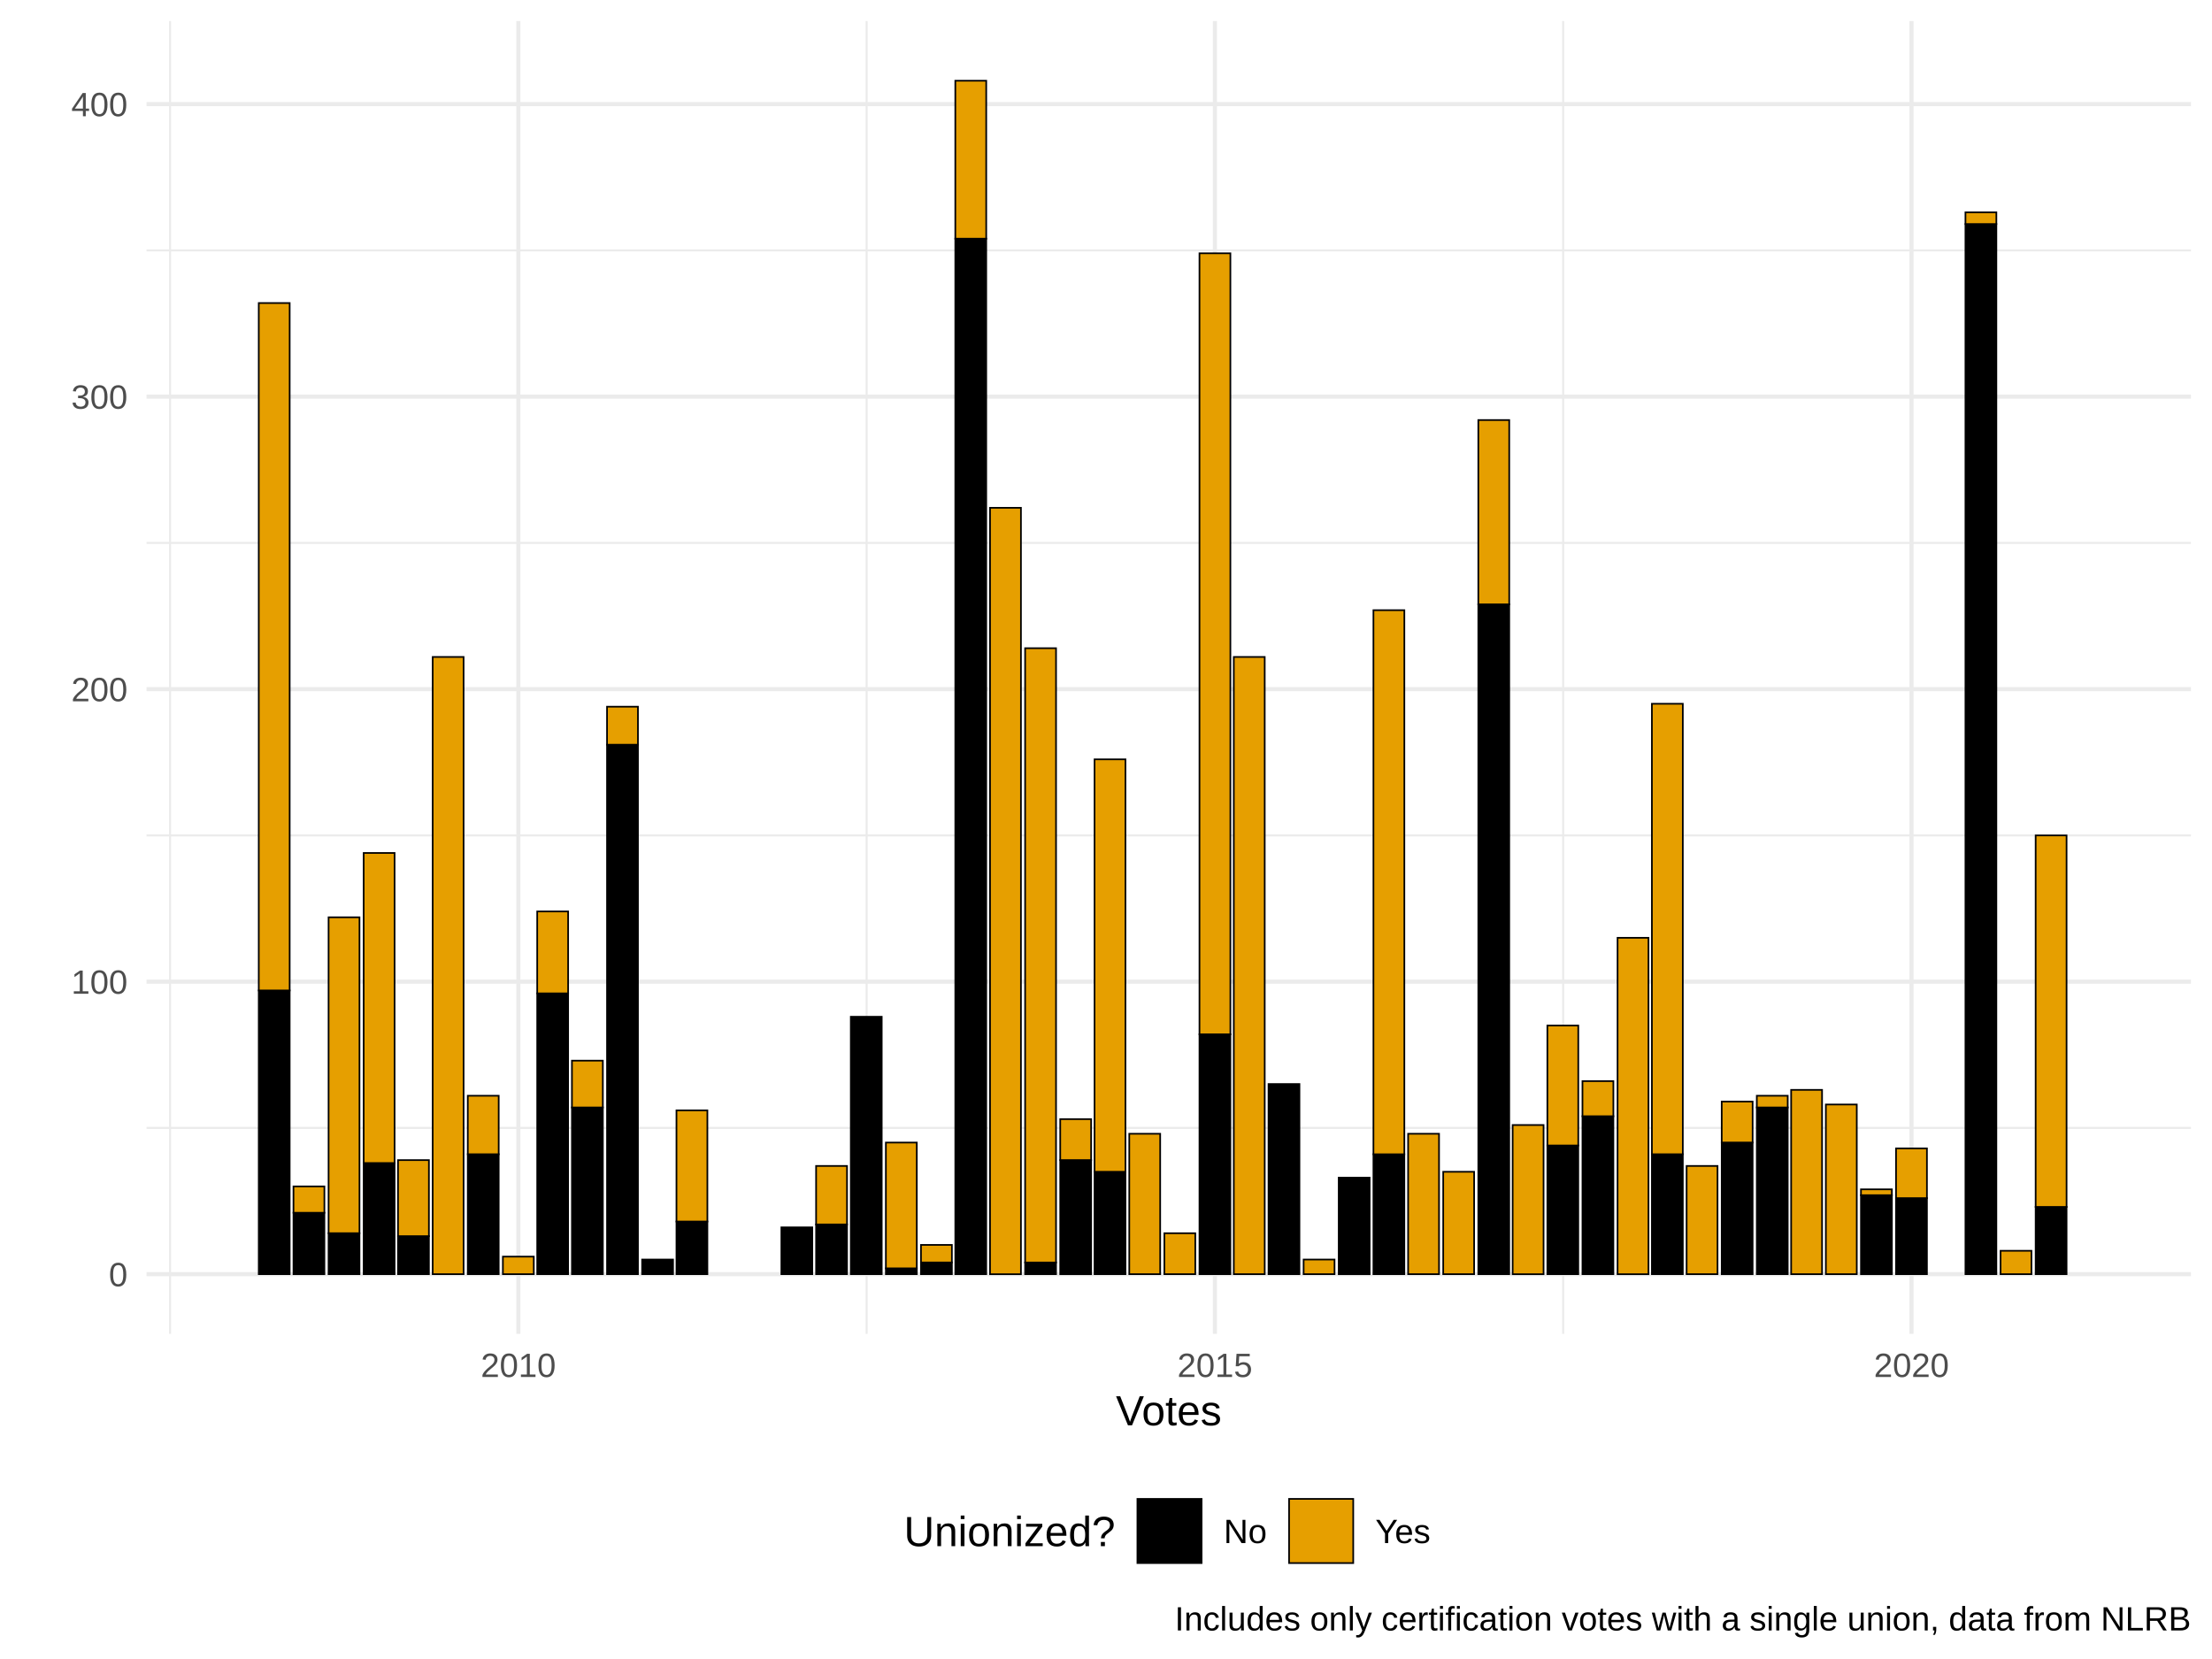
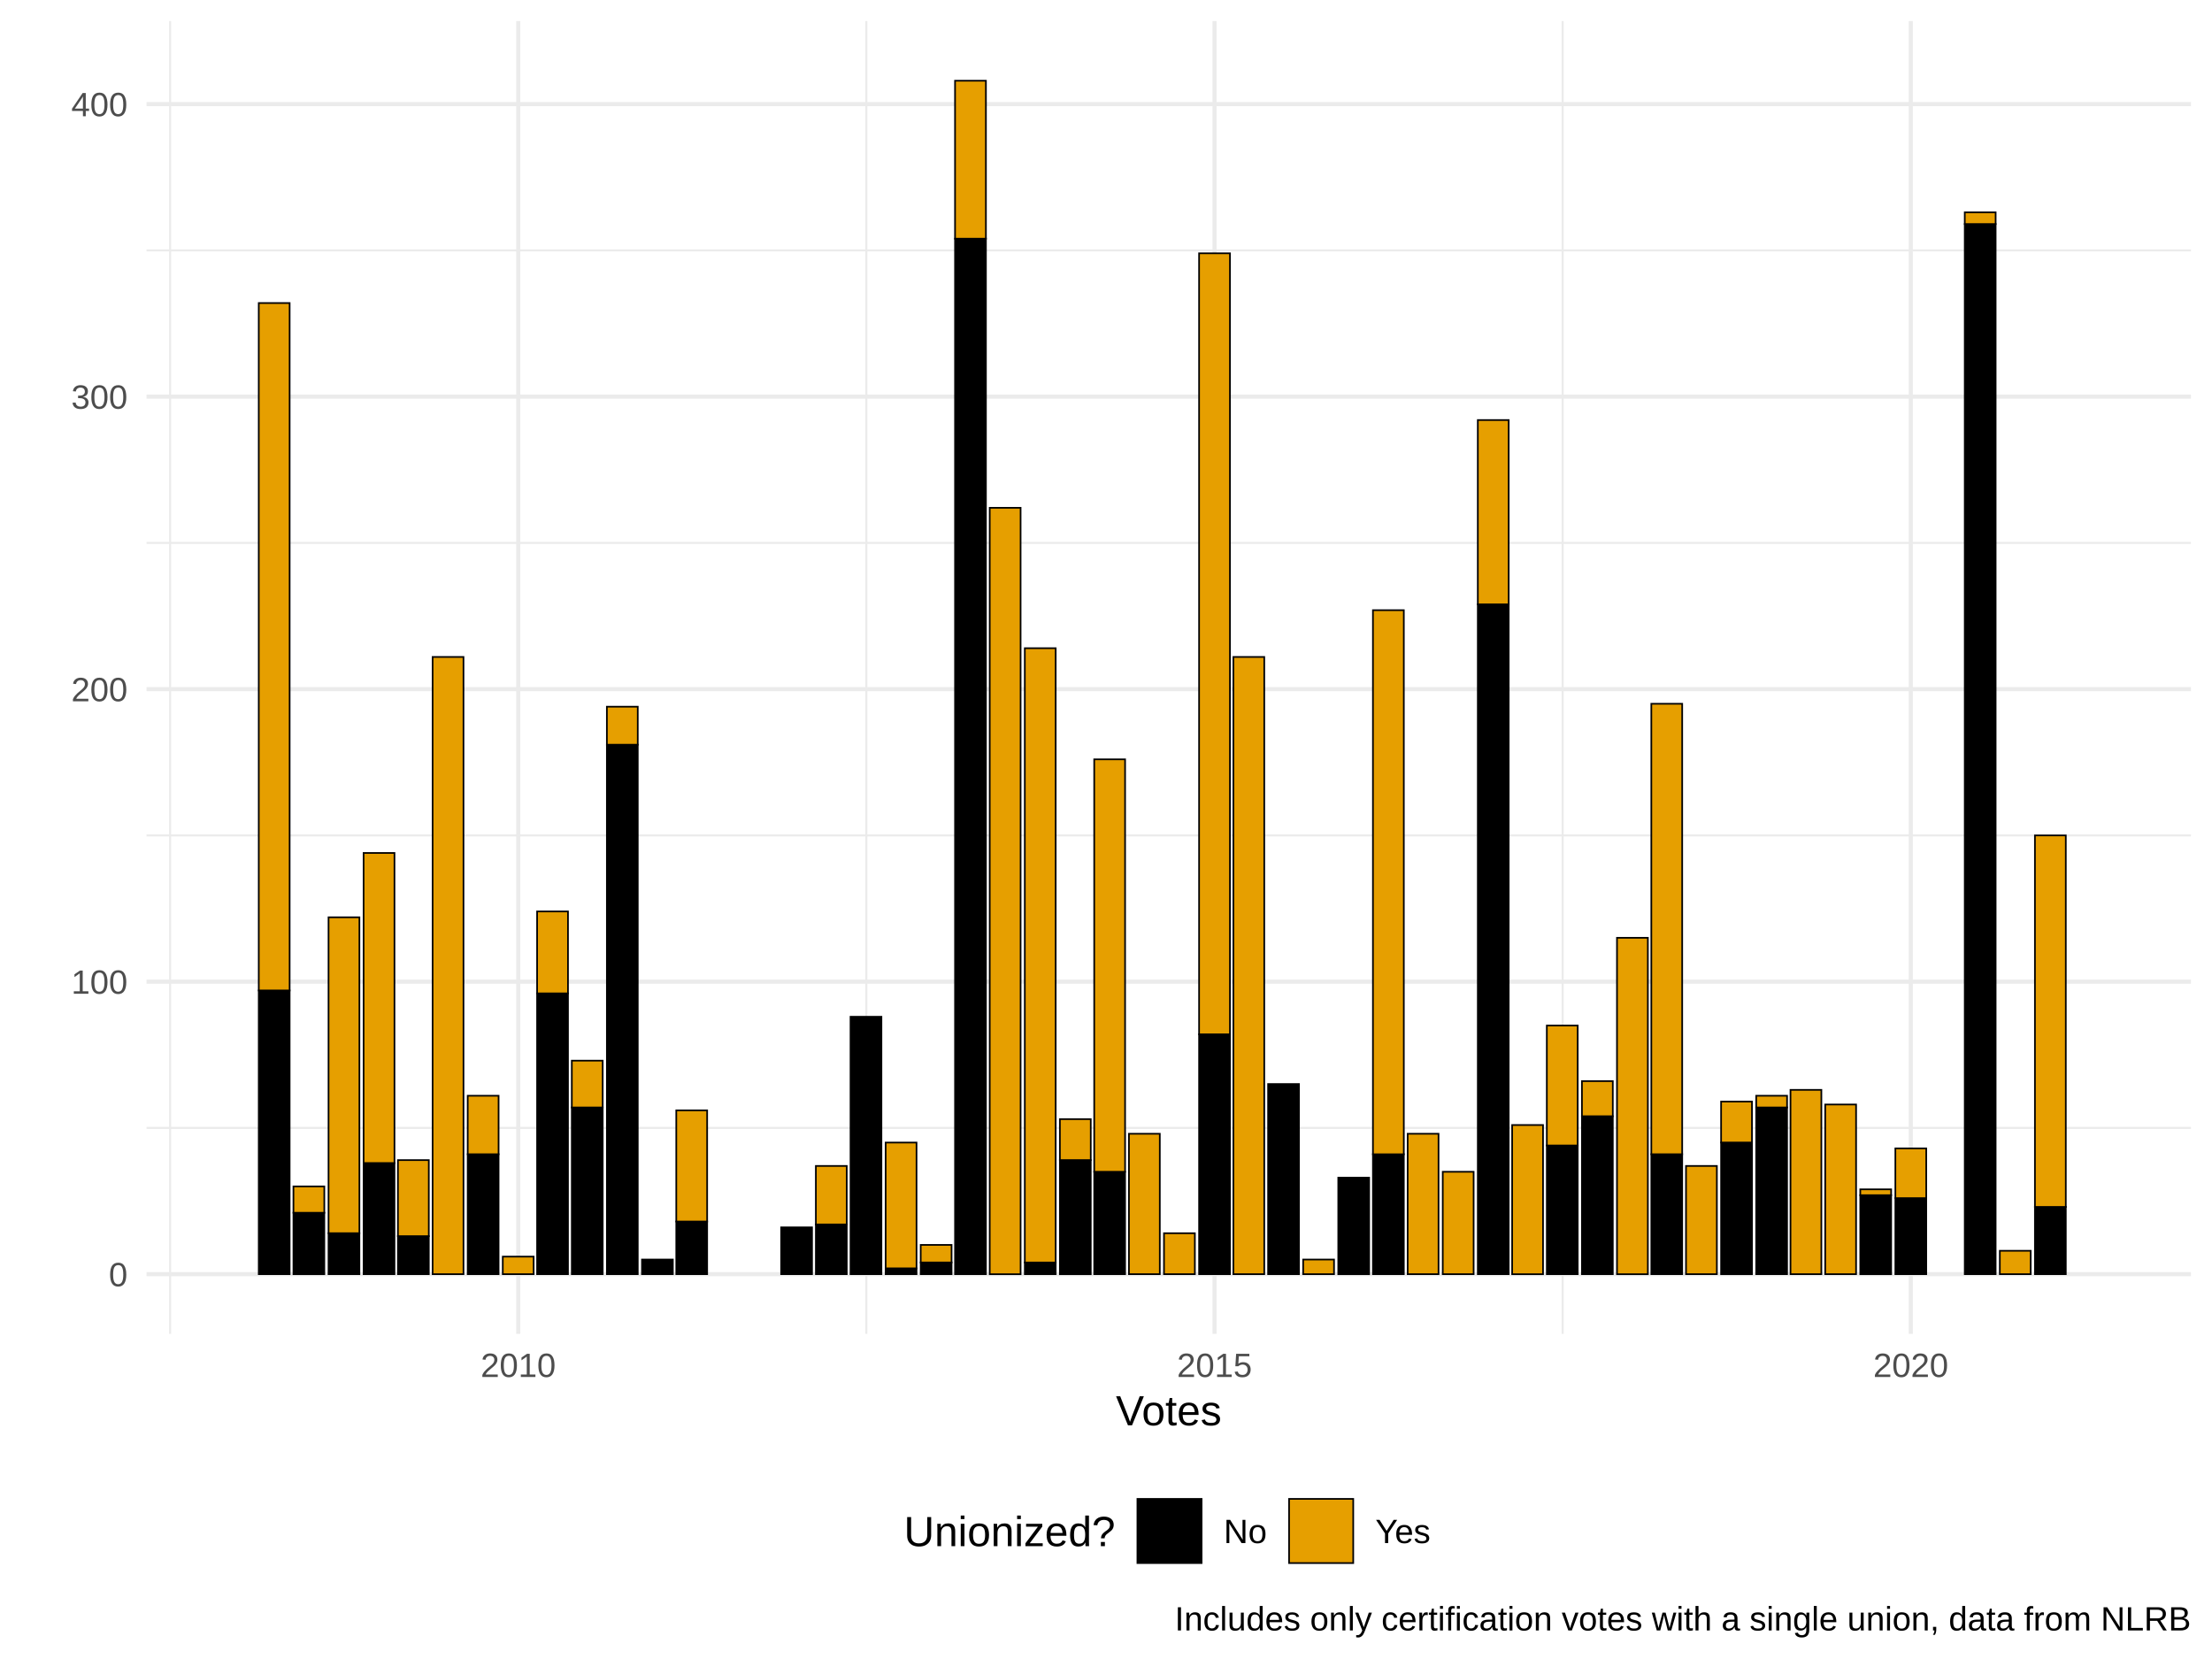
<svg xmlns="http://www.w3.org/2000/svg" class="svglite" width="576.00pt" height="432.00pt" viewBox="0 0 576.00 432.00">
  <defs>
    <style type="text/css">
    .svglite line, .svglite polyline, .svglite polygon, .svglite path, .svglite rect, .svglite circle {
      fill: none;
      stroke: #000000;
      stroke-linecap: round;
      stroke-linejoin: round;
      stroke-miterlimit: 10.00;
    }
  </style>
  </defs>
  <rect width="100%" height="100%" style="stroke: none; fill: #FFFFFF;" />
  <defs>
    <clipPath id="cpMC4wMHw1NzYuMDB8MC4wMHw0MzIuMDA=">
      <rect x="0.00" y="0.00" width="576.00" height="432.00" />
    </clipPath>
  </defs>
  <g clip-path="url(#cpMC4wMHw1NzYuMDB8MC4wMHw0MzIuMDA=)">
</g>
  <defs>
    <clipPath id="cpMzguMTZ8NTcwLjUyfDUuNDh8MzQ3LjMz">
      <rect x="38.16" y="5.48" width="532.36" height="341.85" />
    </clipPath>
  </defs>
  <g clip-path="url(#cpMzguMTZ8NTcwLjUyfDUuNDh8MzQ3LjMz)">
    <polyline points="38.16,293.71 570.52,293.71 " style="stroke-width: 0.53; stroke: #EBEBEB; stroke-linecap: butt;" />
    <polyline points="38.16,217.54 570.52,217.54 " style="stroke-width: 0.53; stroke: #EBEBEB; stroke-linecap: butt;" />
    <polyline points="38.16,141.37 570.52,141.37 " style="stroke-width: 0.53; stroke: #EBEBEB; stroke-linecap: butt;" />
    <polyline points="38.16,65.20 570.52,65.20 " style="stroke-width: 0.53; stroke: #EBEBEB; stroke-linecap: butt;" />
-     <polyline points="44.28,347.33 44.28,5.48 " style="stroke-width: 0.53; stroke: #EBEBEB; stroke-linecap: butt;" />
-     <polyline points="225.67,347.33 225.67,5.48 " style="stroke-width: 0.53; stroke: #EBEBEB; stroke-linecap: butt;" />
-     <polyline points="407.05,347.33 407.05,5.48 " style="stroke-width: 0.53; stroke: #EBEBEB; stroke-linecap: butt;" />
+     <polyline points="44.29,347.33 44.29,5.48 " style="stroke-width: 0.53; stroke: #EBEBEB; stroke-linecap: butt;" />
+     <polyline points="225.60,347.33 225.60,5.48 " style="stroke-width: 0.53; stroke: #EBEBEB; stroke-linecap: butt;" />
+     <polyline points="406.91,347.33 406.91,5.48 " style="stroke-width: 0.53; stroke: #EBEBEB; stroke-linecap: butt;" />
    <polyline points="38.16,331.79 570.52,331.79 " style="stroke-width: 1.07; stroke: #EBEBEB; stroke-linecap: butt;" />
    <polyline points="38.16,255.62 570.52,255.62 " style="stroke-width: 1.07; stroke: #EBEBEB; stroke-linecap: butt;" />
    <polyline points="38.16,179.45 570.52,179.45 " style="stroke-width: 1.07; stroke: #EBEBEB; stroke-linecap: butt;" />
    <polyline points="38.16,103.28 570.52,103.28 " style="stroke-width: 1.07; stroke: #EBEBEB; stroke-linecap: butt;" />
    <polyline points="38.16,27.11 570.52,27.11 " style="stroke-width: 1.07; stroke: #EBEBEB; stroke-linecap: butt;" />
-     <polyline points="134.98,347.33 134.98,5.48 " style="stroke-width: 1.07; stroke: #EBEBEB; stroke-linecap: butt;" />
-     <polyline points="316.36,347.33 316.36,5.48 " style="stroke-width: 1.07; stroke: #EBEBEB; stroke-linecap: butt;" />
-     <polyline points="497.75,347.33 497.75,5.48 " style="stroke-width: 1.07; stroke: #EBEBEB; stroke-linecap: butt;" />
-     <rect x="67.38" y="257.91" width="8.05" height="73.88" style="stroke-width: 0.43; stroke-linecap: square; stroke-linejoin: miter; fill: #000000;" />
-     <rect x="76.42" y="315.80" width="8.05" height="16.00" style="stroke-width: 0.43; stroke-linecap: square; stroke-linejoin: miter; fill: #000000;" />
-     <rect x="85.56" y="321.13" width="8.05" height="10.66" style="stroke-width: 0.43; stroke-linecap: square; stroke-linejoin: miter; fill: #000000;" />
-     <rect x="94.70" y="302.85" width="8.05" height="28.94" style="stroke-width: 0.43; stroke-linecap: square; stroke-linejoin: miter; fill: #000000;" />
-     <rect x="103.64" y="321.89" width="8.05" height="9.90" style="stroke-width: 0.43; stroke-linecap: square; stroke-linejoin: miter; fill: #000000;" />
-     <rect x="121.81" y="300.56" width="8.05" height="31.23" style="stroke-width: 0.43; stroke-linecap: square; stroke-linejoin: miter; fill: #000000;" />
-     <rect x="139.89" y="258.67" width="8.05" height="73.12" style="stroke-width: 0.43; stroke-linecap: square; stroke-linejoin: miter; fill: #000000;" />
-     <rect x="148.93" y="288.37" width="8.05" height="43.42" style="stroke-width: 0.43; stroke-linecap: square; stroke-linejoin: miter; fill: #000000;" />
-     <rect x="158.07" y="193.92" width="8.05" height="137.87" style="stroke-width: 0.43; stroke-linecap: square; stroke-linejoin: miter; fill: #000000;" />
-     <rect x="167.21" y="327.98" width="8.05" height="3.81" style="stroke-width: 0.43; stroke-linecap: square; stroke-linejoin: miter; fill: #000000;" />
-     <rect x="176.15" y="318.08" width="8.05" height="13.71" style="stroke-width: 0.43; stroke-linecap: square; stroke-linejoin: miter; fill: #000000;" />
-     <rect x="203.47" y="319.60" width="8.05" height="12.19" style="stroke-width: 0.43; stroke-linecap: square; stroke-linejoin: miter; fill: #000000;" />
-     <rect x="212.51" y="318.84" width="8.05" height="12.95" style="stroke-width: 0.43; stroke-linecap: square; stroke-linejoin: miter; fill: #000000;" />
-     <rect x="221.55" y="264.76" width="8.05" height="67.03" style="stroke-width: 0.43; stroke-linecap: square; stroke-linejoin: miter; fill: #000000;" />
-     <rect x="230.68" y="330.27" width="8.05" height="1.52" style="stroke-width: 0.43; stroke-linecap: square; stroke-linejoin: miter; fill: #000000;" />
-     <rect x="239.82" y="328.74" width="8.05" height="3.05" style="stroke-width: 0.43; stroke-linecap: square; stroke-linejoin: miter; fill: #000000;" />
-     <rect x="248.76" y="62.15" width="8.05" height="269.64" style="stroke-width: 0.43; stroke-linecap: square; stroke-linejoin: miter; fill: #000000;" />
-     <rect x="266.94" y="328.74" width="8.05" height="3.05" style="stroke-width: 0.43; stroke-linecap: square; stroke-linejoin: miter; fill: #000000;" />
-     <rect x="276.08" y="302.09" width="8.05" height="29.71" style="stroke-width: 0.43; stroke-linecap: square; stroke-linejoin: miter; fill: #000000;" />
-     <rect x="285.02" y="305.13" width="8.05" height="26.66" style="stroke-width: 0.43; stroke-linecap: square; stroke-linejoin: miter; fill: #000000;" />
-     <rect x="312.34" y="269.33" width="8.05" height="62.46" style="stroke-width: 0.43; stroke-linecap: square; stroke-linejoin: miter; fill: #000000;" />
-     <rect x="330.32" y="282.28" width="8.05" height="49.51" style="stroke-width: 0.43; stroke-linecap: square; stroke-linejoin: miter; fill: #000000;" />
-     <rect x="348.60" y="306.66" width="8.05" height="25.14" style="stroke-width: 0.43; stroke-linecap: square; stroke-linejoin: miter; fill: #000000;" />
-     <rect x="357.64" y="300.56" width="8.05" height="31.23" style="stroke-width: 0.43; stroke-linecap: square; stroke-linejoin: miter; fill: #000000;" />
-     <rect x="384.95" y="157.36" width="8.05" height="174.43" style="stroke-width: 0.43; stroke-linecap: square; stroke-linejoin: miter; fill: #000000;" />
-     <rect x="402.93" y="298.28" width="8.05" height="33.51" style="stroke-width: 0.43; stroke-linecap: square; stroke-linejoin: miter; fill: #000000;" />
-     <rect x="412.07" y="290.66" width="8.05" height="41.13" style="stroke-width: 0.43; stroke-linecap: square; stroke-linejoin: miter; fill: #000000;" />
-     <rect x="430.15" y="300.56" width="8.05" height="31.23" style="stroke-width: 0.43; stroke-linecap: square; stroke-linejoin: miter; fill: #000000;" />
-     <rect x="448.33" y="297.52" width="8.05" height="34.28" style="stroke-width: 0.43; stroke-linecap: square; stroke-linejoin: miter; fill: #000000;" />
-     <rect x="457.47" y="288.37" width="8.05" height="43.42" style="stroke-width: 0.43; stroke-linecap: square; stroke-linejoin: miter; fill: #000000;" />
-     <rect x="484.59" y="311.23" width="8.05" height="20.57" style="stroke-width: 0.43; stroke-linecap: square; stroke-linejoin: miter; fill: #000000;" />
-     <rect x="493.72" y="311.99" width="8.05" height="19.80" style="stroke-width: 0.43; stroke-linecap: square; stroke-linejoin: miter; fill: #000000;" />
-     <rect x="511.80" y="58.34" width="8.05" height="273.45" style="stroke-width: 0.43; stroke-linecap: square; stroke-linejoin: miter; fill: #000000;" />
-     <rect x="530.08" y="314.27" width="8.05" height="17.52" style="stroke-width: 0.43; stroke-linecap: square; stroke-linejoin: miter; fill: #000000;" />
-     <rect x="67.38" y="78.91" width="8.05" height="179.00" style="stroke-width: 0.43; stroke-linecap: square; stroke-linejoin: miter; fill: #E69F00;" />
-     <rect x="76.42" y="308.94" width="8.05" height="6.86" style="stroke-width: 0.43; stroke-linecap: square; stroke-linejoin: miter; fill: #E69F00;" />
-     <rect x="85.56" y="238.86" width="8.05" height="82.26" style="stroke-width: 0.43; stroke-linecap: square; stroke-linejoin: miter; fill: #E69F00;" />
-     <rect x="94.70" y="222.11" width="8.05" height="80.74" style="stroke-width: 0.43; stroke-linecap: square; stroke-linejoin: miter; fill: #E69F00;" />
-     <rect x="103.64" y="302.09" width="8.05" height="19.80" style="stroke-width: 0.43; stroke-linecap: square; stroke-linejoin: miter; fill: #E69F00;" />
-     <rect x="112.67" y="171.07" width="8.05" height="160.72" style="stroke-width: 0.43; stroke-linecap: square; stroke-linejoin: miter; fill: #E69F00;" />
-     <rect x="121.81" y="285.33" width="8.05" height="15.23" style="stroke-width: 0.43; stroke-linecap: square; stroke-linejoin: miter; fill: #E69F00;" />
-     <rect x="130.95" y="327.22" width="8.05" height="4.57" style="stroke-width: 0.43; stroke-linecap: square; stroke-linejoin: miter; fill: #E69F00;" />
-     <rect x="139.89" y="237.34" width="8.05" height="21.33" style="stroke-width: 0.43; stroke-linecap: square; stroke-linejoin: miter; fill: #E69F00;" />
-     <rect x="148.93" y="276.19" width="8.05" height="12.19" style="stroke-width: 0.43; stroke-linecap: square; stroke-linejoin: miter; fill: #E69F00;" />
-     <rect x="158.07" y="184.02" width="8.05" height="9.90" style="stroke-width: 0.43; stroke-linecap: square; stroke-linejoin: miter; fill: #E69F00;" />
-     <rect x="176.15" y="289.14" width="8.05" height="28.94" style="stroke-width: 0.43; stroke-linecap: square; stroke-linejoin: miter; fill: #E69F00;" />
-     <rect x="212.51" y="303.61" width="8.05" height="15.23" style="stroke-width: 0.43; stroke-linecap: square; stroke-linejoin: miter; fill: #E69F00;" />
-     <rect x="230.68" y="297.52" width="8.05" height="32.75" style="stroke-width: 0.43; stroke-linecap: square; stroke-linejoin: miter; fill: #E69F00;" />
-     <rect x="239.82" y="324.17" width="8.05" height="4.57" style="stroke-width: 0.43; stroke-linecap: square; stroke-linejoin: miter; fill: #E69F00;" />
-     <rect x="248.76" y="21.02" width="8.05" height="41.13" style="stroke-width: 0.43; stroke-linecap: square; stroke-linejoin: miter; fill: #E69F00;" />
-     <rect x="257.80" y="132.23" width="8.05" height="199.57" style="stroke-width: 0.43; stroke-linecap: square; stroke-linejoin: miter; fill: #E69F00;" />
-     <rect x="266.94" y="168.79" width="8.05" height="159.96" style="stroke-width: 0.43; stroke-linecap: square; stroke-linejoin: miter; fill: #E69F00;" />
-     <rect x="276.08" y="291.42" width="8.05" height="10.66" style="stroke-width: 0.43; stroke-linecap: square; stroke-linejoin: miter; fill: #E69F00;" />
-     <rect x="285.02" y="197.73" width="8.05" height="107.40" style="stroke-width: 0.43; stroke-linecap: square; stroke-linejoin: miter; fill: #E69F00;" />
-     <rect x="294.06" y="295.23" width="8.05" height="36.56" style="stroke-width: 0.43; stroke-linecap: square; stroke-linejoin: miter; fill: #E69F00;" />
-     <rect x="303.20" y="321.13" width="8.05" height="10.66" style="stroke-width: 0.43; stroke-linecap: square; stroke-linejoin: miter; fill: #E69F00;" />
-     <rect x="312.34" y="65.96" width="8.05" height="203.37" style="stroke-width: 0.43; stroke-linecap: square; stroke-linejoin: miter; fill: #E69F00;" />
-     <rect x="321.28" y="171.07" width="8.05" height="160.72" style="stroke-width: 0.43; stroke-linecap: square; stroke-linejoin: miter; fill: #E69F00;" />
-     <rect x="339.46" y="327.98" width="8.05" height="3.81" style="stroke-width: 0.43; stroke-linecap: square; stroke-linejoin: miter; fill: #E69F00;" />
-     <rect x="357.64" y="158.89" width="8.05" height="141.68" style="stroke-width: 0.43; stroke-linecap: square; stroke-linejoin: miter; fill: #E69F00;" />
-     <rect x="366.67" y="295.23" width="8.05" height="36.56" style="stroke-width: 0.43; stroke-linecap: square; stroke-linejoin: miter; fill: #E69F00;" />
-     <rect x="375.81" y="305.13" width="8.05" height="26.66" style="stroke-width: 0.43; stroke-linecap: square; stroke-linejoin: miter; fill: #E69F00;" />
-     <rect x="384.95" y="109.38" width="8.05" height="47.99" style="stroke-width: 0.43; stroke-linecap: square; stroke-linejoin: miter; fill: #E69F00;" />
-     <rect x="393.89" y="292.95" width="8.05" height="38.85" style="stroke-width: 0.43; stroke-linecap: square; stroke-linejoin: miter; fill: #E69F00;" />
-     <rect x="402.93" y="267.05" width="8.05" height="31.23" style="stroke-width: 0.43; stroke-linecap: square; stroke-linejoin: miter; fill: #E69F00;" />
-     <rect x="412.07" y="281.52" width="8.05" height="9.14" style="stroke-width: 0.43; stroke-linecap: square; stroke-linejoin: miter; fill: #E69F00;" />
-     <rect x="421.21" y="244.20" width="8.05" height="87.60" style="stroke-width: 0.43; stroke-linecap: square; stroke-linejoin: miter; fill: #E69F00;" />
-     <rect x="430.15" y="183.26" width="8.05" height="117.30" style="stroke-width: 0.43; stroke-linecap: square; stroke-linejoin: miter; fill: #E69F00;" />
-     <rect x="439.19" y="303.61" width="8.05" height="28.18" style="stroke-width: 0.43; stroke-linecap: square; stroke-linejoin: miter; fill: #E69F00;" />
-     <rect x="448.33" y="286.85" width="8.05" height="10.66" style="stroke-width: 0.43; stroke-linecap: square; stroke-linejoin: miter; fill: #E69F00;" />
-     <rect x="457.47" y="285.33" width="8.05" height="3.05" style="stroke-width: 0.43; stroke-linecap: square; stroke-linejoin: miter; fill: #E69F00;" />
-     <rect x="466.41" y="283.80" width="8.05" height="47.99" style="stroke-width: 0.43; stroke-linecap: square; stroke-linejoin: miter; fill: #E69F00;" />
-     <rect x="475.45" y="287.61" width="8.05" height="44.18" style="stroke-width: 0.43; stroke-linecap: square; stroke-linejoin: miter; fill: #E69F00;" />
-     <rect x="484.59" y="309.70" width="8.05" height="1.52" style="stroke-width: 0.43; stroke-linecap: square; stroke-linejoin: miter; fill: #E69F00;" />
-     <rect x="493.72" y="299.04" width="8.05" height="12.95" style="stroke-width: 0.43; stroke-linecap: square; stroke-linejoin: miter; fill: #E69F00;" />
-     <rect x="511.80" y="55.29" width="8.05" height="3.05" style="stroke-width: 0.43; stroke-linecap: square; stroke-linejoin: miter; fill: #E69F00;" />
-     <rect x="520.94" y="325.70" width="8.05" height="6.09" style="stroke-width: 0.43; stroke-linecap: square; stroke-linejoin: miter; fill: #E69F00;" />
-     <rect x="530.08" y="217.54" width="8.05" height="96.74" style="stroke-width: 0.43; stroke-linecap: square; stroke-linejoin: miter; fill: #E69F00;" />
+     <polyline points="134.95,347.33 134.95,5.48 " style="stroke-width: 1.07; stroke: #EBEBEB; stroke-linecap: butt;" />
+     <polyline points="316.26,347.33 316.26,5.48 " style="stroke-width: 1.07; stroke: #EBEBEB; stroke-linecap: butt;" />
+     <polyline points="497.57,347.33 497.57,5.48 " style="stroke-width: 1.07; stroke: #EBEBEB; stroke-linecap: butt;" />
+     <rect x="67.38" y="257.91" width="8.04" height="73.88" style="stroke-width: 0.43; stroke-linecap: square; stroke-linejoin: miter; fill: #000000;" />
+     <rect x="76.41" y="315.80" width="8.04" height="16.00" style="stroke-width: 0.43; stroke-linecap: square; stroke-linejoin: miter; fill: #000000;" />
+     <rect x="85.55" y="321.13" width="8.04" height="10.66" style="stroke-width: 0.43; stroke-linecap: square; stroke-linejoin: miter; fill: #000000;" />
+     <rect x="94.68" y="302.85" width="8.04" height="28.94" style="stroke-width: 0.43; stroke-linecap: square; stroke-linejoin: miter; fill: #000000;" />
+     <rect x="103.62" y="321.89" width="8.04" height="9.90" style="stroke-width: 0.43; stroke-linecap: square; stroke-linejoin: miter; fill: #000000;" />
+     <rect x="121.79" y="300.56" width="8.04" height="31.23" style="stroke-width: 0.43; stroke-linecap: square; stroke-linejoin: miter; fill: #000000;" />
+     <rect x="139.86" y="258.67" width="8.04" height="73.12" style="stroke-width: 0.43; stroke-linecap: square; stroke-linejoin: miter; fill: #000000;" />
+     <rect x="148.90" y="288.37" width="8.04" height="43.42" style="stroke-width: 0.43; stroke-linecap: square; stroke-linejoin: miter; fill: #000000;" />
+     <rect x="158.03" y="193.92" width="8.04" height="137.87" style="stroke-width: 0.43; stroke-linecap: square; stroke-linejoin: miter; fill: #000000;" />
+     <rect x="167.17" y="327.98" width="8.04" height="3.81" style="stroke-width: 0.43; stroke-linecap: square; stroke-linejoin: miter; fill: #000000;" />
+     <rect x="176.10" y="318.08" width="8.04" height="13.71" style="stroke-width: 0.43; stroke-linecap: square; stroke-linejoin: miter; fill: #000000;" />
+     <rect x="203.41" y="319.60" width="8.04" height="12.19" style="stroke-width: 0.43; stroke-linecap: square; stroke-linejoin: miter; fill: #000000;" />
+     <rect x="212.45" y="318.84" width="8.04" height="12.95" style="stroke-width: 0.43; stroke-linecap: square; stroke-linejoin: miter; fill: #000000;" />
+     <rect x="221.48" y="264.76" width="8.04" height="67.03" style="stroke-width: 0.43; stroke-linecap: square; stroke-linejoin: miter; fill: #000000;" />
+     <rect x="230.62" y="330.27" width="8.04" height="1.52" style="stroke-width: 0.43; stroke-linecap: square; stroke-linejoin: miter; fill: #000000;" />
+     <rect x="239.75" y="328.74" width="8.04" height="3.05" style="stroke-width: 0.43; stroke-linecap: square; stroke-linejoin: miter; fill: #000000;" />
+     <rect x="248.69" y="62.15" width="8.04" height="269.64" style="stroke-width: 0.43; stroke-linecap: square; stroke-linejoin: miter; fill: #000000;" />
+     <rect x="266.86" y="328.74" width="8.04" height="3.05" style="stroke-width: 0.43; stroke-linecap: square; stroke-linejoin: miter; fill: #000000;" />
+     <rect x="275.99" y="302.09" width="8.04" height="29.71" style="stroke-width: 0.43; stroke-linecap: square; stroke-linejoin: miter; fill: #000000;" />
+     <rect x="284.93" y="305.13" width="8.04" height="26.66" style="stroke-width: 0.43; stroke-linecap: square; stroke-linejoin: miter; fill: #000000;" />
+     <rect x="312.24" y="269.33" width="8.04" height="62.46" style="stroke-width: 0.43; stroke-linecap: square; stroke-linejoin: miter; fill: #000000;" />
+     <rect x="330.21" y="282.28" width="8.04" height="49.51" style="stroke-width: 0.43; stroke-linecap: square; stroke-linejoin: miter; fill: #000000;" />
+     <rect x="348.48" y="306.66" width="8.04" height="25.14" style="stroke-width: 0.43; stroke-linecap: square; stroke-linejoin: miter; fill: #000000;" />
+     <rect x="357.51" y="300.56" width="8.04" height="31.23" style="stroke-width: 0.43; stroke-linecap: square; stroke-linejoin: miter; fill: #000000;" />
+     <rect x="384.82" y="157.36" width="8.04" height="174.43" style="stroke-width: 0.43; stroke-linecap: square; stroke-linejoin: miter; fill: #000000;" />
+     <rect x="402.79" y="298.28" width="8.04" height="33.51" style="stroke-width: 0.43; stroke-linecap: square; stroke-linejoin: miter; fill: #000000;" />
+     <rect x="411.93" y="290.66" width="8.04" height="41.13" style="stroke-width: 0.43; stroke-linecap: square; stroke-linejoin: miter; fill: #000000;" />
+     <rect x="430.00" y="300.56" width="8.04" height="31.23" style="stroke-width: 0.43; stroke-linecap: square; stroke-linejoin: miter; fill: #000000;" />
+     <rect x="448.17" y="297.52" width="8.04" height="34.28" style="stroke-width: 0.43; stroke-linecap: square; stroke-linejoin: miter; fill: #000000;" />
+     <rect x="457.31" y="288.37" width="8.04" height="43.42" style="stroke-width: 0.43; stroke-linecap: square; stroke-linejoin: miter; fill: #000000;" />
+     <rect x="484.41" y="311.23" width="8.04" height="20.57" style="stroke-width: 0.43; stroke-linecap: square; stroke-linejoin: miter; fill: #000000;" />
+     <rect x="493.55" y="311.99" width="8.04" height="19.80" style="stroke-width: 0.43; stroke-linecap: square; stroke-linejoin: miter; fill: #000000;" />
+     <rect x="511.62" y="58.34" width="8.04" height="273.45" style="stroke-width: 0.43; stroke-linecap: square; stroke-linejoin: miter; fill: #000000;" />
+     <rect x="529.89" y="314.27" width="8.04" height="17.52" style="stroke-width: 0.43; stroke-linecap: square; stroke-linejoin: miter; fill: #000000;" />
+     <rect x="67.38" y="78.91" width="8.04" height="179.00" style="stroke-width: 0.43; stroke-linecap: square; stroke-linejoin: miter; fill: #E69F00;" />
+     <rect x="76.41" y="308.94" width="8.04" height="6.86" style="stroke-width: 0.43; stroke-linecap: square; stroke-linejoin: miter; fill: #E69F00;" />
+     <rect x="85.55" y="238.86" width="8.04" height="82.26" style="stroke-width: 0.43; stroke-linecap: square; stroke-linejoin: miter; fill: #E69F00;" />
+     <rect x="94.68" y="222.11" width="8.04" height="80.74" style="stroke-width: 0.43; stroke-linecap: square; stroke-linejoin: miter; fill: #E69F00;" />
+     <rect x="103.62" y="302.09" width="8.04" height="19.80" style="stroke-width: 0.43; stroke-linecap: square; stroke-linejoin: miter; fill: #E69F00;" />
+     <rect x="112.65" y="171.07" width="8.04" height="160.72" style="stroke-width: 0.43; stroke-linecap: square; stroke-linejoin: miter; fill: #E69F00;" />
+     <rect x="121.79" y="285.33" width="8.04" height="15.23" style="stroke-width: 0.43; stroke-linecap: square; stroke-linejoin: miter; fill: #E69F00;" />
+     <rect x="130.92" y="327.22" width="8.04" height="4.57" style="stroke-width: 0.43; stroke-linecap: square; stroke-linejoin: miter; fill: #E69F00;" />
+     <rect x="139.86" y="237.34" width="8.04" height="21.33" style="stroke-width: 0.43; stroke-linecap: square; stroke-linejoin: miter; fill: #E69F00;" />
+     <rect x="148.90" y="276.19" width="8.04" height="12.19" style="stroke-width: 0.43; stroke-linecap: square; stroke-linejoin: miter; fill: #E69F00;" />
+     <rect x="158.03" y="184.02" width="8.04" height="9.90" style="stroke-width: 0.43; stroke-linecap: square; stroke-linejoin: miter; fill: #E69F00;" />
+     <rect x="176.10" y="289.14" width="8.04" height="28.94" style="stroke-width: 0.43; stroke-linecap: square; stroke-linejoin: miter; fill: #E69F00;" />
+     <rect x="212.45" y="303.61" width="8.04" height="15.23" style="stroke-width: 0.43; stroke-linecap: square; stroke-linejoin: miter; fill: #E69F00;" />
+     <rect x="230.62" y="297.52" width="8.04" height="32.75" style="stroke-width: 0.43; stroke-linecap: square; stroke-linejoin: miter; fill: #E69F00;" />
+     <rect x="239.75" y="324.17" width="8.04" height="4.57" style="stroke-width: 0.43; stroke-linecap: square; stroke-linejoin: miter; fill: #E69F00;" />
+     <rect x="248.69" y="21.02" width="8.04" height="41.13" style="stroke-width: 0.43; stroke-linecap: square; stroke-linejoin: miter; fill: #E69F00;" />
+     <rect x="257.72" y="132.23" width="8.04" height="199.57" style="stroke-width: 0.43; stroke-linecap: square; stroke-linejoin: miter; fill: #E69F00;" />
+     <rect x="266.86" y="168.79" width="8.04" height="159.96" style="stroke-width: 0.43; stroke-linecap: square; stroke-linejoin: miter; fill: #E69F00;" />
+     <rect x="275.99" y="291.42" width="8.04" height="10.66" style="stroke-width: 0.43; stroke-linecap: square; stroke-linejoin: miter; fill: #E69F00;" />
+     <rect x="284.93" y="197.73" width="8.04" height="107.40" style="stroke-width: 0.43; stroke-linecap: square; stroke-linejoin: miter; fill: #E69F00;" />
+     <rect x="293.97" y="295.23" width="8.04" height="36.56" style="stroke-width: 0.43; stroke-linecap: square; stroke-linejoin: miter; fill: #E69F00;" />
+     <rect x="303.10" y="321.13" width="8.04" height="10.66" style="stroke-width: 0.43; stroke-linecap: square; stroke-linejoin: miter; fill: #E69F00;" />
+     <rect x="312.24" y="65.96" width="8.04" height="203.37" style="stroke-width: 0.43; stroke-linecap: square; stroke-linejoin: miter; fill: #E69F00;" />
+     <rect x="321.17" y="171.07" width="8.04" height="160.72" style="stroke-width: 0.43; stroke-linecap: square; stroke-linejoin: miter; fill: #E69F00;" />
+     <rect x="339.34" y="327.98" width="8.04" height="3.81" style="stroke-width: 0.43; stroke-linecap: square; stroke-linejoin: miter; fill: #E69F00;" />
+     <rect x="357.51" y="158.89" width="8.04" height="141.68" style="stroke-width: 0.43; stroke-linecap: square; stroke-linejoin: miter; fill: #E69F00;" />
+     <rect x="366.55" y="295.23" width="8.04" height="36.56" style="stroke-width: 0.43; stroke-linecap: square; stroke-linejoin: miter; fill: #E69F00;" />
+     <rect x="375.69" y="305.13" width="8.04" height="26.66" style="stroke-width: 0.43; stroke-linecap: square; stroke-linejoin: miter; fill: #E69F00;" />
+     <rect x="384.82" y="109.38" width="8.04" height="47.99" style="stroke-width: 0.43; stroke-linecap: square; stroke-linejoin: miter; fill: #E69F00;" />
+     <rect x="393.76" y="292.95" width="8.04" height="38.85" style="stroke-width: 0.43; stroke-linecap: square; stroke-linejoin: miter; fill: #E69F00;" />
+     <rect x="402.79" y="267.05" width="8.04" height="31.23" style="stroke-width: 0.43; stroke-linecap: square; stroke-linejoin: miter; fill: #E69F00;" />
+     <rect x="411.93" y="281.52" width="8.04" height="9.14" style="stroke-width: 0.43; stroke-linecap: square; stroke-linejoin: miter; fill: #E69F00;" />
+     <rect x="421.06" y="244.20" width="8.04" height="87.60" style="stroke-width: 0.43; stroke-linecap: square; stroke-linejoin: miter; fill: #E69F00;" />
+     <rect x="430.00" y="183.26" width="8.04" height="117.30" style="stroke-width: 0.43; stroke-linecap: square; stroke-linejoin: miter; fill: #E69F00;" />
+     <rect x="439.03" y="303.61" width="8.04" height="28.18" style="stroke-width: 0.43; stroke-linecap: square; stroke-linejoin: miter; fill: #E69F00;" />
+     <rect x="448.17" y="286.85" width="8.04" height="10.66" style="stroke-width: 0.43; stroke-linecap: square; stroke-linejoin: miter; fill: #E69F00;" />
+     <rect x="457.31" y="285.33" width="8.04" height="3.05" style="stroke-width: 0.43; stroke-linecap: square; stroke-linejoin: miter; fill: #E69F00;" />
+     <rect x="466.24" y="283.80" width="8.04" height="47.99" style="stroke-width: 0.43; stroke-linecap: square; stroke-linejoin: miter; fill: #E69F00;" />
+     <rect x="475.28" y="287.61" width="8.04" height="44.18" style="stroke-width: 0.43; stroke-linecap: square; stroke-linejoin: miter; fill: #E69F00;" />
+     <rect x="484.41" y="309.70" width="8.04" height="1.52" style="stroke-width: 0.43; stroke-linecap: square; stroke-linejoin: miter; fill: #E69F00;" />
+     <rect x="493.55" y="299.04" width="8.04" height="12.95" style="stroke-width: 0.43; stroke-linecap: square; stroke-linejoin: miter; fill: #E69F00;" />
+     <rect x="511.62" y="55.29" width="8.04" height="3.05" style="stroke-width: 0.43; stroke-linecap: square; stroke-linejoin: miter; fill: #E69F00;" />
+     <rect x="520.75" y="325.70" width="8.04" height="6.09" style="stroke-width: 0.43; stroke-linecap: square; stroke-linejoin: miter; fill: #E69F00;" />
+     <rect x="529.89" y="217.54" width="8.04" height="96.74" style="stroke-width: 0.43; stroke-linecap: square; stroke-linejoin: miter; fill: #E69F00;" />
  </g>
  <g clip-path="url(#cpMC4wMHw1NzYuMDB8MC4wMHw0MzIuMDA=)">
    <text x="33.23" y="334.95" text-anchor="end" style="font-size: 8.80px; fill: #4D4D4D; font-family: Arial;" textLength="4.90px" lengthAdjust="spacingAndGlyphs">0</text>
    <text x="33.23" y="258.78" text-anchor="end" style="font-size: 8.80px; fill: #4D4D4D; font-family: Arial;" textLength="14.69px" lengthAdjust="spacingAndGlyphs">100</text>
    <text x="33.23" y="182.61" text-anchor="end" style="font-size: 8.80px; fill: #4D4D4D; font-family: Arial;" textLength="14.69px" lengthAdjust="spacingAndGlyphs">200</text>
    <text x="33.23" y="106.44" text-anchor="end" style="font-size: 8.80px; fill: #4D4D4D; font-family: Arial;" textLength="14.69px" lengthAdjust="spacingAndGlyphs">300</text>
    <text x="33.23" y="30.27" text-anchor="end" style="font-size: 8.80px; fill: #4D4D4D; font-family: Arial;" textLength="14.69px" lengthAdjust="spacingAndGlyphs">400</text>
-     <text x="134.98" y="358.57" text-anchor="middle" style="font-size: 8.80px; fill: #4D4D4D; font-family: Arial;" textLength="19.58px" lengthAdjust="spacingAndGlyphs">2010</text>
-     <text x="316.36" y="358.57" text-anchor="middle" style="font-size: 8.80px; fill: #4D4D4D; font-family: Arial;" textLength="19.58px" lengthAdjust="spacingAndGlyphs">2015</text>
-     <text x="497.75" y="358.57" text-anchor="middle" style="font-size: 8.80px; fill: #4D4D4D; font-family: Arial;" textLength="19.58px" lengthAdjust="spacingAndGlyphs">2020</text>
+     <text x="134.95" y="358.57" text-anchor="middle" style="font-size: 8.80px; fill: #4D4D4D; font-family: Arial;" textLength="19.58px" lengthAdjust="spacingAndGlyphs">2010</text>
+     <text x="316.26" y="358.57" text-anchor="middle" style="font-size: 8.80px; fill: #4D4D4D; font-family: Arial;" textLength="19.58px" lengthAdjust="spacingAndGlyphs">2015</text>
+     <text x="497.57" y="358.57" text-anchor="middle" style="font-size: 8.80px; fill: #4D4D4D; font-family: Arial;" textLength="19.58px" lengthAdjust="spacingAndGlyphs">2020</text>
    <text x="304.34" y="371.15" text-anchor="middle" style="font-size: 11.00px; font-family: Arial;" textLength="28.13px" lengthAdjust="spacingAndGlyphs">Votes</text>
    <text x="235.38" y="402.61" style="font-size: 11.00px; font-family: Arial;" textLength="55.04px" lengthAdjust="spacingAndGlyphs">Unionized?</text>
    <rect x="296.18" y="390.31" width="16.71" height="16.71" style="stroke-width: 0.43; stroke-linecap: square; stroke-linejoin: miter; fill: #000000;" />
    <rect x="335.67" y="390.31" width="16.71" height="16.71" style="stroke-width: 0.43; stroke-linecap: square; stroke-linejoin: miter; fill: #E69F00;" />
    <text x="318.66" y="401.82" style="font-size: 8.80px; font-family: Arial;" textLength="11.25px" lengthAdjust="spacingAndGlyphs">No</text>
    <text x="358.14" y="401.82" style="font-size: 8.80px; font-family: Arial;" textLength="15.16px" lengthAdjust="spacingAndGlyphs">Yes</text>
    <text x="570.52" y="424.57" text-anchor="end" style="font-size: 8.80px; font-family: Arial;" textLength="264.54px" lengthAdjust="spacingAndGlyphs">Includes only certification votes with a single union, data from NLRB</text>
  </g>
</svg>
